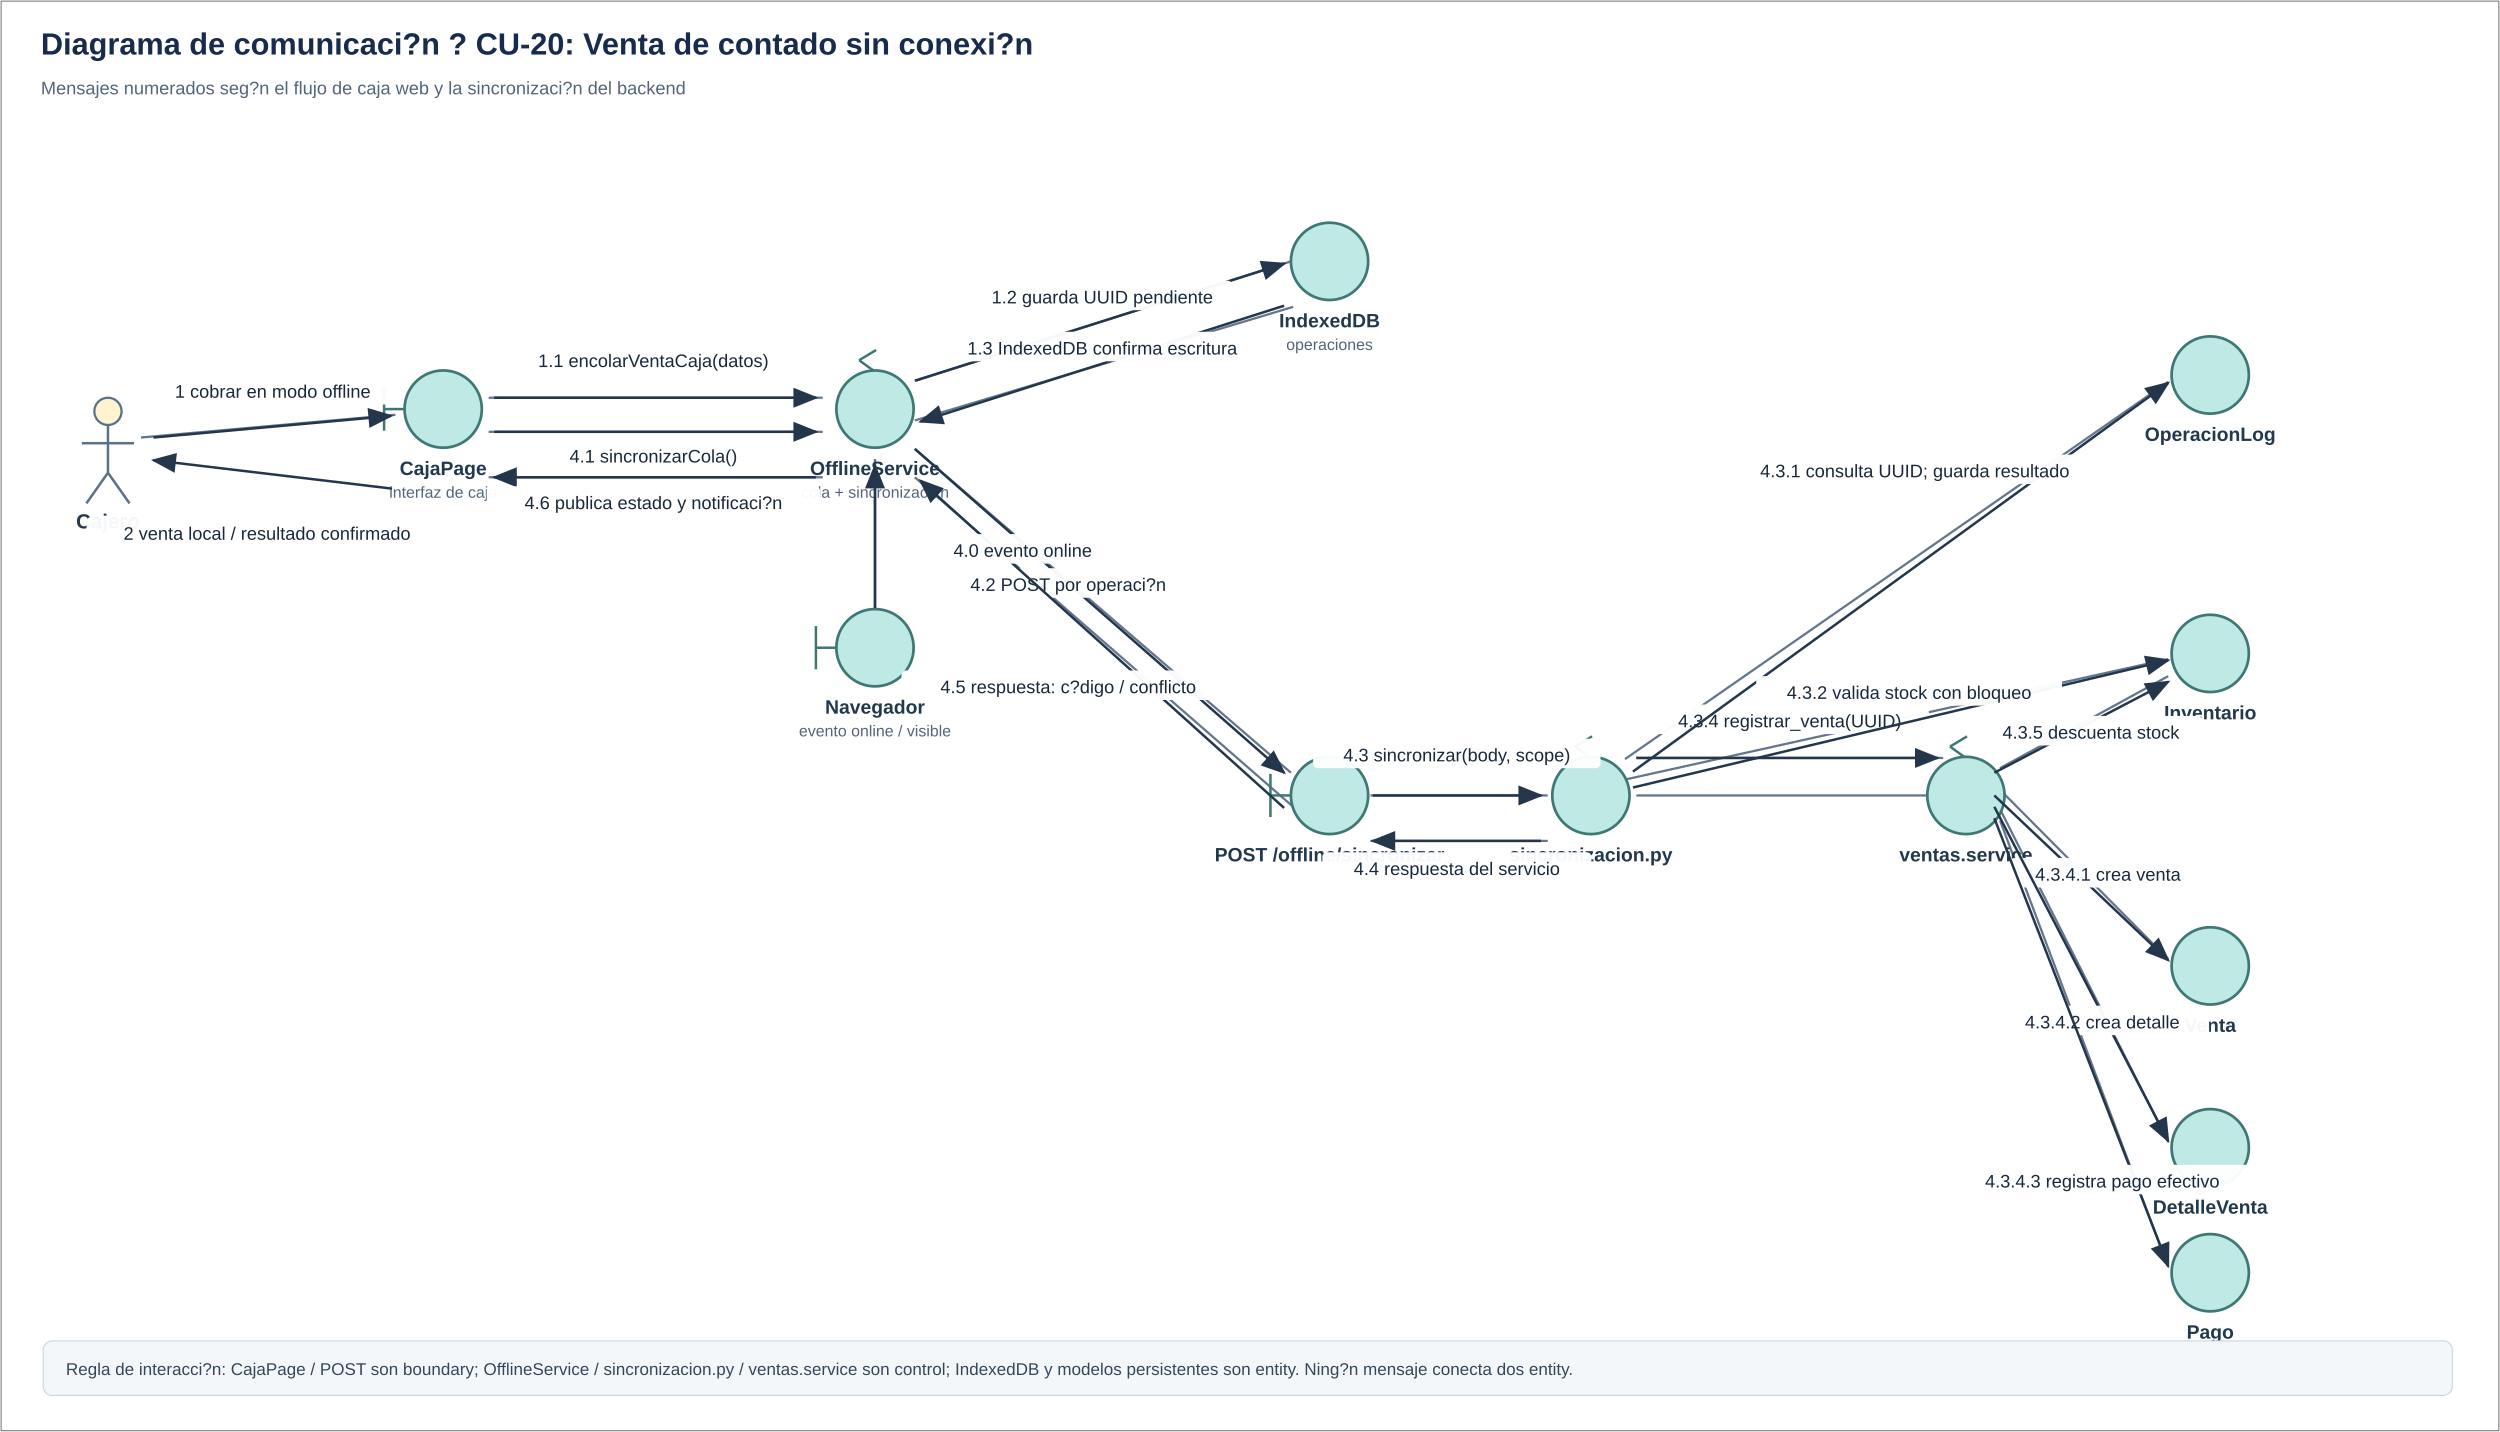
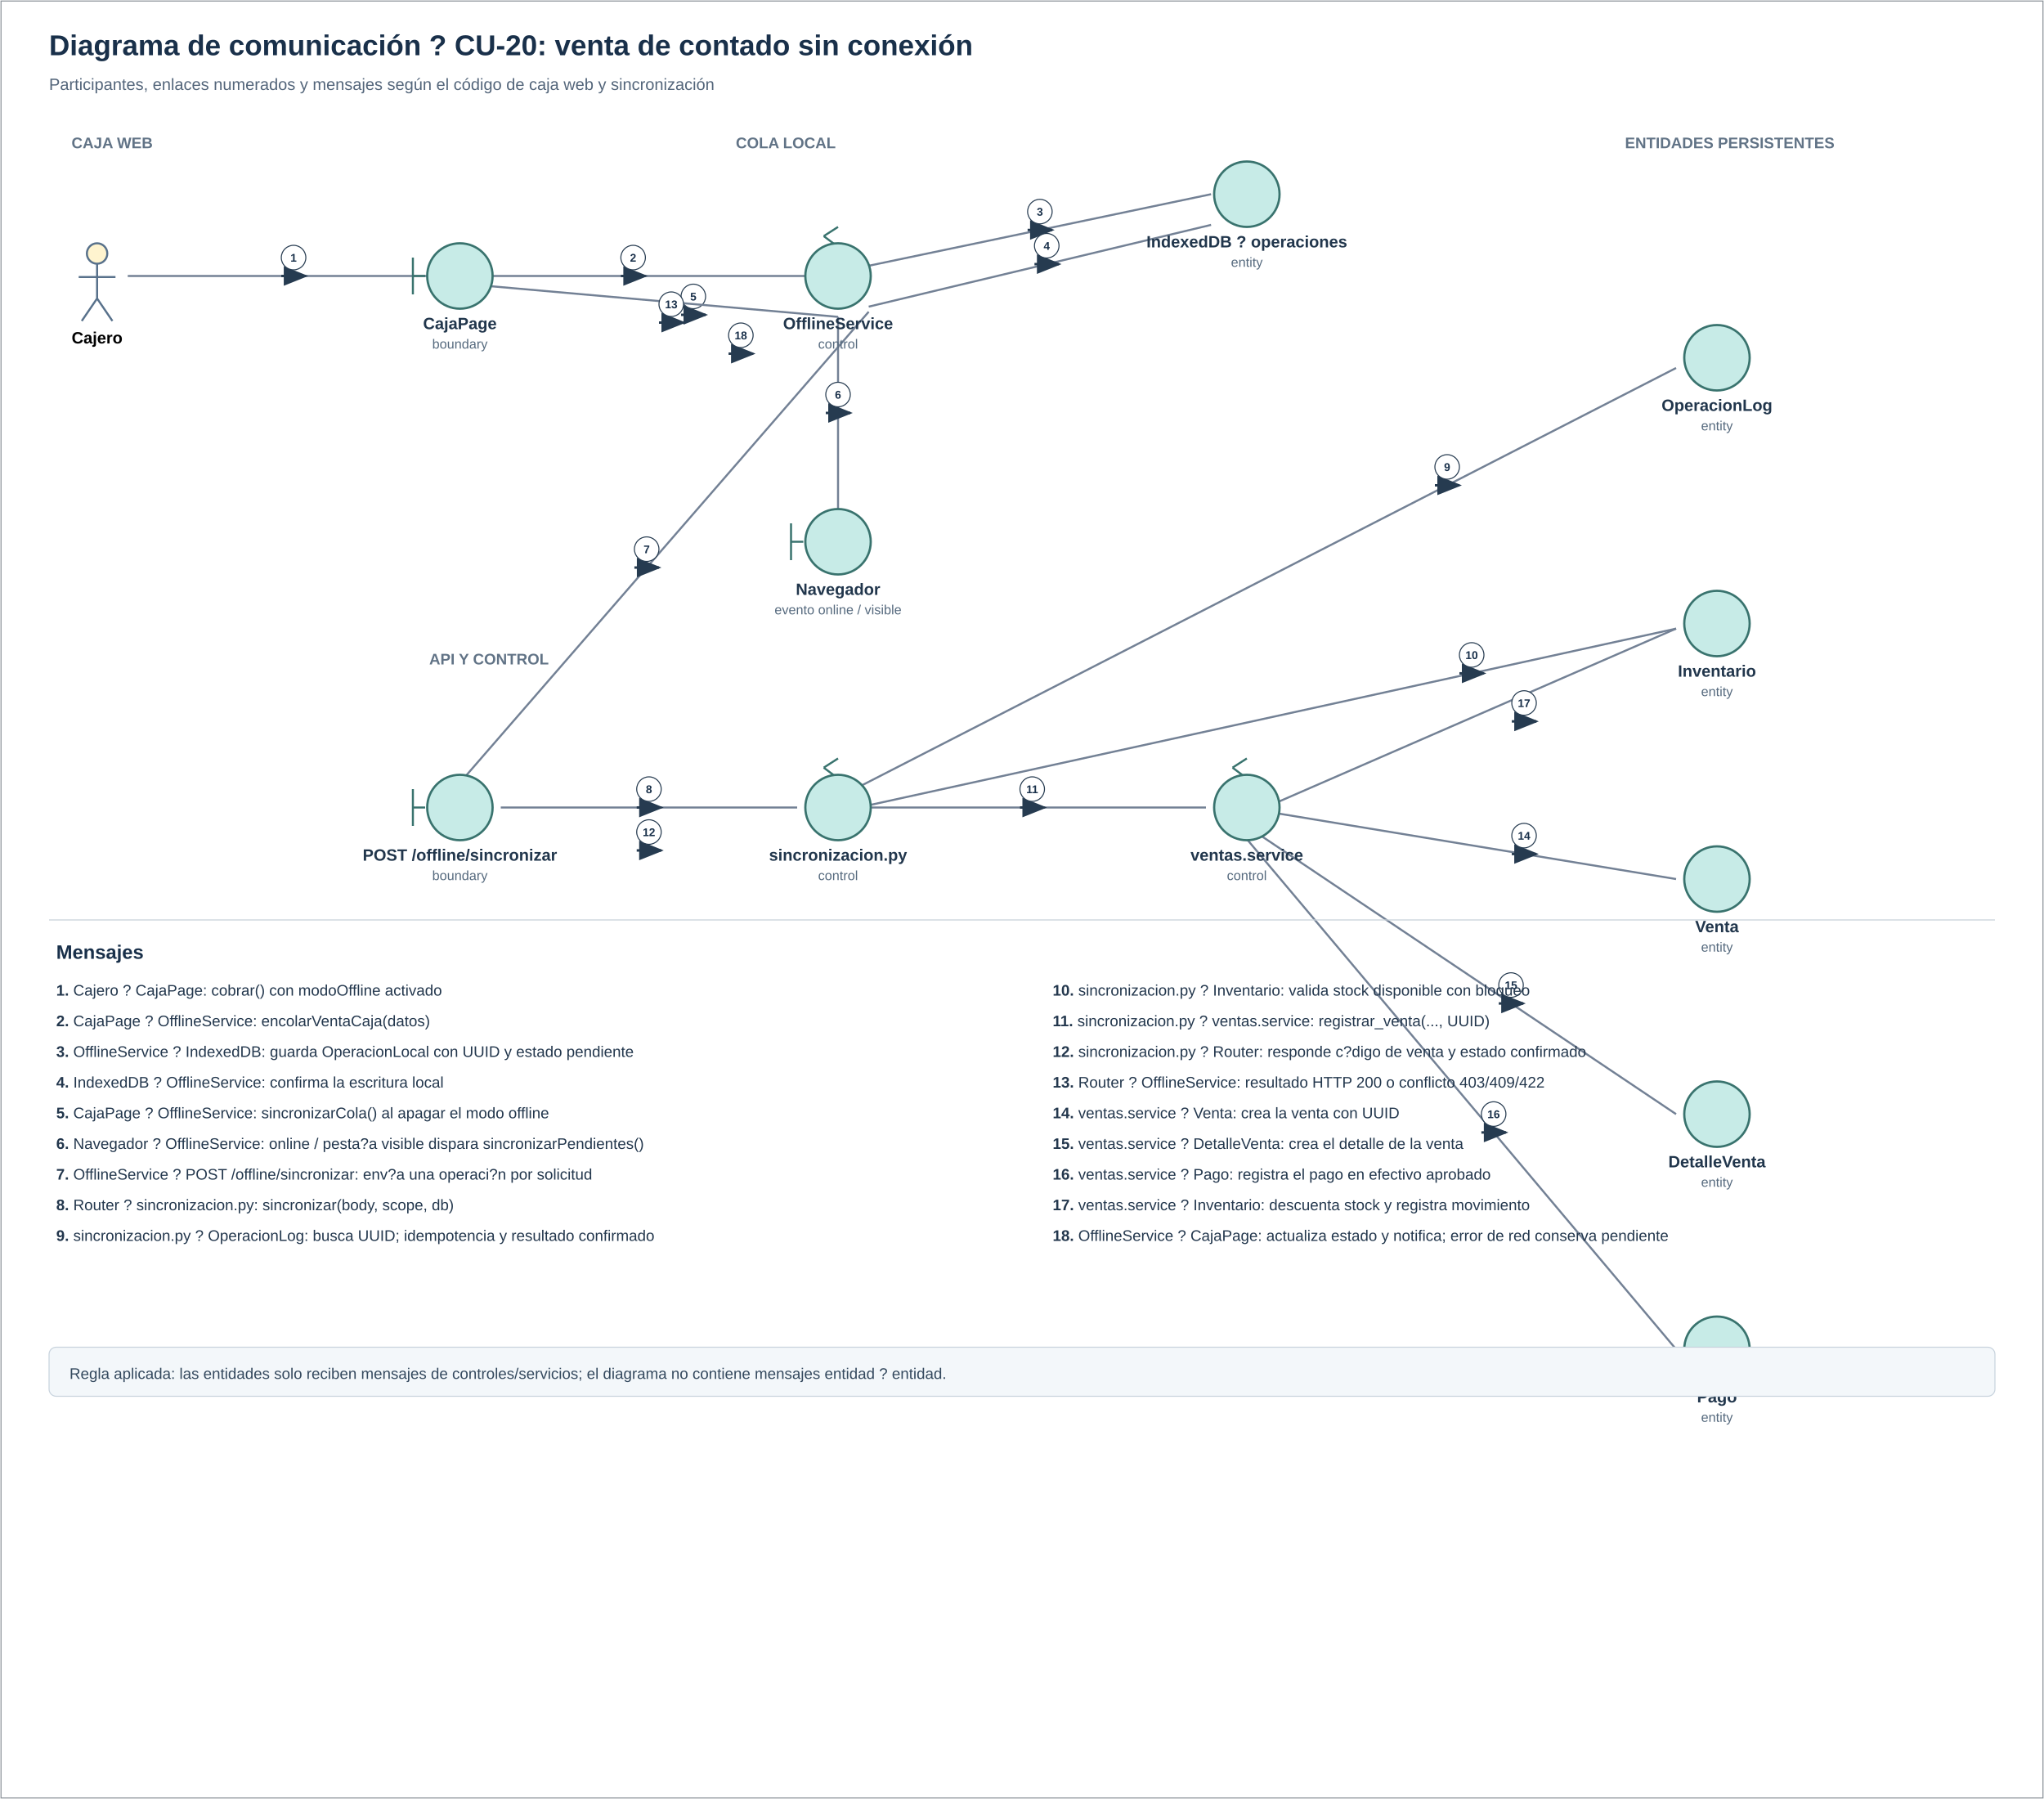
- <svg xmlns="http://www.w3.org/2000/svg" width="2200" height="1260" viewBox="0 0 2200 1260">
+ <svg xmlns="http://www.w3.org/2000/svg" width="2000" height="1760" viewBox="0 0 2000 1760">
  <defs>
    <marker id="arrow" markerWidth="10" markerHeight="8" refX="9" refY="4" orient="auto">
-       <path d="M0 0 L10 4 L0 8 Z" fill="#24364b" />
+       <path d="M0 0L10 4L0 8Z" fill="#263b50" />
    </marker>
  </defs>
-   <rect width="100%" height="100%" fill="#fff" />
-   <rect x="1" y="1" width="2198" height="1258" fill="none" stroke="#808080" />
-   <text x="36" y="48" font-family="Segoe UI,Arial" font-size="27" font-weight="700" fill="#172b4d">Diagrama de comunicaci?n ? CU-20: Venta de contado sin conexi?n</text>
-   <text x="36" y="83" font-family="Segoe UI,Arial" font-size="16" fill="#53657a">Mensajes numerados seg?n el flujo de caja web y la sincronizaci?n del backend</text>
-   <line x1="124" y1="385" x2="348" y2="365" stroke="#65758b" stroke-width="2" />
-   <line x1="430" y1="350" x2="724" y2="350" stroke="#65758b" stroke-width="2" />
-   <line x1="430" y1="380" x2="724" y2="380" stroke="#65758b" stroke-width="2" />
-   <line x1="430" y1="420" x2="724" y2="420" stroke="#65758b" stroke-width="2" />
-   <line x1="806" y1="335" x2="1136" y2="230" stroke="#65758b" stroke-width="2" />
-   <line x1="1138" y1="270" x2="805" y2="370" stroke="#65758b" stroke-width="2" />
-   <line x1="805" y1="395" x2="1136" y2="680" stroke="#65758b" stroke-width="2" />
-   <line x1="1138" y1="710" x2="805" y2="420" stroke="#65758b" stroke-width="2" />
-   <line x1="770" y1="404" x2="770" y2="536" stroke="#65758b" stroke-width="2" />
-   <line x1="770" y1="536" x2="770" y2="404" stroke="#65758b" stroke-width="2" />
-   <line x1="1206" y1="700" x2="1362" y2="700" stroke="#65758b" stroke-width="2" />
-   <line x1="1362" y1="740" x2="1206" y2="740" stroke="#65758b" stroke-width="2" />
-   <line x1="1440" y1="667" x2="1710" y2="667" stroke="#65758b" stroke-width="2" />
-   <line x1="1710" y1="700" x2="1440" y2="700" stroke="#65758b" stroke-width="2" />
-   <line x1="1430" y1="668" x2="1908" y2="336" stroke="#65758b" stroke-width="2" />
-   <line x1="1430" y1="686" x2="1908" y2="580" stroke="#65758b" stroke-width="2" />
-   <line x1="1760" y1="676" x2="1908" y2="595" stroke="#65758b" stroke-width="2" />
-   <line x1="1760" y1="695" x2="1908" y2="844" stroke="#65758b" stroke-width="2" />
-   <line x1="1760" y1="712" x2="1908" y2="1005" stroke="#65758b" stroke-width="2" />
-   <line x1="1760" y1="722" x2="1908" y2="1115" stroke="#65758b" stroke-width="2" />
-   <circle cx="95" cy="362" r="12" fill="#fff4cf" stroke="#59718a" stroke-width="2" />
-   <path d="M95 374v42m-23-26h46m-23 26-19 27m19-27 19 27" fill="none" stroke="#59718a" stroke-width="2.2" />
-   <text x="95" y="465" text-anchor="middle" font-family="Segoe UI,Arial" font-size="18" font-weight="700" fill="#26384c">Cajero</text>
-   <path d="M338 341v38m0-19h18" stroke="#3e7773" stroke-width="2.2" fill="none" />
-   <circle cx="390" cy="360" r="34" fill="#bfe9e5" stroke="#3e7773" stroke-width="2.4" />
-   <text x="390" y="418" text-anchor="middle" font-family="Segoe UI,Arial" font-size="17" font-weight="700" fill="#22384d">CajaPage</text>
-   <text x="390" y="438" text-anchor="middle" font-family="Segoe UI,Arial" font-size="14" fill="#53657a">interfaz de caja</text>
-   <path d="M756 317l18 13m-18-13 15-9" stroke="#3e7773" stroke-width="2.2" fill="none" />
-   <circle cx="770" cy="360" r="34" fill="#bfe9e5" stroke="#3e7773" stroke-width="2.4" />
-   <text x="770" y="418" text-anchor="middle" font-family="Segoe UI,Arial" font-size="17" font-weight="700" fill="#22384d">OfflineService</text>
-   <text x="770" y="438" text-anchor="middle" font-family="Segoe UI,Arial" font-size="14" fill="#53657a">cola + sincronizaci?n</text>
-   <circle cx="1170" cy="230" r="34" fill="#bfe9e5" stroke="#3e7773" stroke-width="2.4" />
-   <text x="1170" y="288" text-anchor="middle" font-family="Segoe UI,Arial" font-size="17" font-weight="700" fill="#22384d">IndexedDB</text>
-   <text x="1170" y="308" text-anchor="middle" font-family="Segoe UI,Arial" font-size="14" fill="#53657a">operaciones</text>
-   <path d="M718 551v38m0-19h18" stroke="#3e7773" stroke-width="2.2" fill="none" />
-   <circle cx="770" cy="570" r="34" fill="#bfe9e5" stroke="#3e7773" stroke-width="2.4" />
-   <text x="770" y="628" text-anchor="middle" font-family="Segoe UI,Arial" font-size="17" font-weight="700" fill="#22384d">Navegador</text>
-   <text x="770" y="648" text-anchor="middle" font-family="Segoe UI,Arial" font-size="14" fill="#53657a">evento online / visible</text>
-   <path d="M1118 681v38m0-19h18" stroke="#3e7773" stroke-width="2.2" fill="none" />
-   <circle cx="1170" cy="700" r="34" fill="#bfe9e5" stroke="#3e7773" stroke-width="2.4" />
-   <text x="1170" y="758" text-anchor="middle" font-family="Segoe UI,Arial" font-size="17" font-weight="700" fill="#22384d">POST /offline/sincronizar</text>
-   <path d="M1386 657l18 13m-18-13 15-9" stroke="#3e7773" stroke-width="2.2" fill="none" />
-   <circle cx="1400" cy="700" r="34" fill="#bfe9e5" stroke="#3e7773" stroke-width="2.4" />
-   <text x="1400" y="758" text-anchor="middle" font-family="Segoe UI,Arial" font-size="17" font-weight="700" fill="#22384d">sincronizacion.py</text>
-   <path d="M1716 657l18 13m-18-13 15-9" stroke="#3e7773" stroke-width="2.2" fill="none" />
-   <circle cx="1730" cy="700" r="34" fill="#bfe9e5" stroke="#3e7773" stroke-width="2.4" />
-   <text x="1730" y="758" text-anchor="middle" font-family="Segoe UI,Arial" font-size="17" font-weight="700" fill="#22384d">ventas.service</text>
-   <circle cx="1945" cy="330" r="34" fill="#bfe9e5" stroke="#3e7773" stroke-width="2.4" />
-   <text x="1945" y="388" text-anchor="middle" font-family="Segoe UI,Arial" font-size="17" font-weight="700" fill="#22384d">OperacionLog</text>
-   <circle cx="1945" cy="575" r="34" fill="#bfe9e5" stroke="#3e7773" stroke-width="2.4" />
-   <text x="1945" y="633" text-anchor="middle" font-family="Segoe UI,Arial" font-size="17" font-weight="700" fill="#22384d">Inventario</text>
-   <circle cx="1945" cy="850" r="34" fill="#bfe9e5" stroke="#3e7773" stroke-width="2.4" />
-   <text x="1945" y="908" text-anchor="middle" font-family="Segoe UI,Arial" font-size="17" font-weight="700" fill="#22384d">Venta</text>
-   <circle cx="1945" cy="1010" r="34" fill="#bfe9e5" stroke="#3e7773" stroke-width="2.4" />
-   <text x="1945" y="1068" text-anchor="middle" font-family="Segoe UI,Arial" font-size="17" font-weight="700" fill="#22384d">DetalleVenta</text>
-   <circle cx="1945" cy="1120" r="34" fill="#bfe9e5" stroke="#3e7773" stroke-width="2.4" />
-   <text x="1945" y="1178" text-anchor="middle" font-family="Segoe UI,Arial" font-size="17" font-weight="700" fill="#22384d">Pago</text>
-   <line x1="135" y1="385" x2="344" y2="366" stroke="#24364b" stroke-width="2.2" marker-end="url(#arrow)" />
-   <rect x="129.75" y="330" width="220.5" height="26" rx="4" fill="white" opacity=".96" />
-   <text x="240" y="350" text-anchor="middle" font-family="Segoe UI,Arial" font-size="16" fill="#18283b">1  cobrar en modo offline</text>
-   <line x1="435" y1="350" x2="718" y2="350" stroke="#24364b" stroke-width="2.2" marker-end="url(#arrow)" />
-   <rect x="452.6" y="303" width="244.8" height="26" rx="4" fill="white" opacity=".96" />
-   <text x="575" y="323" text-anchor="middle" font-family="Segoe UI,Arial" font-size="16" fill="#18283b">1.1  encolarVentaCaja(datos)</text>
-   <line x1="435" y1="380" x2="718" y2="380" stroke="#24364b" stroke-width="2.2" marker-end="url(#arrow)" />
-   <rect x="476.9" y="387" width="196.2" height="26" rx="4" fill="white" opacity=".96" />
-   <text x="575" y="407" text-anchor="middle" font-family="Segoe UI,Arial" font-size="16" fill="#18283b">4.1  sincronizarCola()</text>
-   <line x1="805" y1="335" x2="1130" y2="232" stroke="#24364b" stroke-width="2.2" marker-end="url(#arrow)" />
-   <rect x="855.7" y="247" width="228.6" height="26" rx="4" fill="white" opacity=".96" />
-   <text x="970" y="267" text-anchor="middle" font-family="Segoe UI,Arial" font-size="16" fill="#18283b">1.2  guarda UUID pendiente</text>
-   <line x1="1130" y1="269" x2="810" y2="371" stroke="#24364b" stroke-width="2.2" marker-end="url(#arrow)" />
-   <rect x="827.35" y="292" width="285.3" height="26" rx="4" fill="white" opacity=".96" />
-   <text x="970" y="312" text-anchor="middle" font-family="Segoe UI,Arial" font-size="16" fill="#18283b">1.3  IndexedDB confirma escritura</text>
-   <line x1="805" y1="395" x2="1130" y2="680" stroke="#24364b" stroke-width="2.2" marker-end="url(#arrow)" />
-   <rect x="837.85" y="500" width="204.3" height="26" rx="4" fill="white" opacity=".96" />
-   <text x="940" y="520" text-anchor="middle" font-family="Segoe UI,Arial" font-size="16" fill="#18283b">4.2  POST por operaci?n</text>
-   <line x1="1130" y1="711" x2="810" y2="423" stroke="#24364b" stroke-width="2.2" marker-end="url(#arrow)" />
-   <rect x="793.3" y="590" width="293.4" height="26" rx="4" fill="white" opacity=".96" />
-   <text x="940" y="610" text-anchor="middle" font-family="Segoe UI,Arial" font-size="16" fill="#18283b">4.5  respuesta: c?digo / conflicto</text>
-   <line x1="770" y1="535" x2="770" y2="410" stroke="#24364b" stroke-width="2.2" marker-end="url(#arrow)" />
-   <rect x="818.1" y="470" width="163.8" height="26" rx="4" fill="white" opacity=".96" />
-   <text x="900" y="490" text-anchor="middle" font-family="Segoe UI,Arial" font-size="16" fill="#18283b">4.0  evento online</text>
-   <line x1="1208" y1="700" x2="1356" y2="700" stroke="#24364b" stroke-width="2.2" marker-end="url(#arrow)" />
-   <rect x="1155.55" y="650" width="252.9" height="26" rx="4" fill="white" opacity=".96" />
-   <text x="1282" y="670" text-anchor="middle" font-family="Segoe UI,Arial" font-size="16" fill="#18283b">4.3  sincronizar(body, scope)</text>
-   <line x1="1356" y1="740" x2="1208" y2="740" stroke="#24364b" stroke-width="2.2" marker-end="url(#arrow)" />
-   <rect x="1163.65" y="750" width="236.7" height="26" rx="4" fill="white" opacity=".96" />
-   <text x="1282" y="770" text-anchor="middle" font-family="Segoe UI,Arial" font-size="16" fill="#18283b">4.4  respuesta del servicio</text>
-   <line x1="1440" y1="667" x2="1705" y2="667" stroke="#24364b" stroke-width="2.2" marker-end="url(#arrow)" />
-   <rect x="1452.6" y="620" width="244.8" height="26" rx="4" fill="white" opacity=".96" />
-   <text x="1575" y="640" text-anchor="middle" font-family="Segoe UI,Arial" font-size="16" fill="#18283b">4.3.4  registrar_venta(UUID)</text>
-   <line x1="1437" y1="679" x2="1908" y2="337" stroke="#24364b" stroke-width="2.2" marker-end="url(#arrow)" />
-   <rect x="1522.1" y="400" width="325.8" height="26" rx="4" fill="white" opacity=".96" />
-   <text x="1685" y="420" text-anchor="middle" font-family="Segoe UI,Arial" font-size="16" fill="#18283b">4.3.1  consulta UUID; guarda resultado</text>
-   <line x1="1437" y1="693" x2="1908" y2="581" stroke="#24364b" stroke-width="2.2" marker-end="url(#arrow)" />
-   <rect x="1545.45" y="595" width="269.1" height="26" rx="4" fill="white" opacity=".96" />
-   <text x="1680" y="615" text-anchor="middle" font-family="Segoe UI,Arial" font-size="16" fill="#18283b">4.3.2  valida stock con bloqueo</text>
-   <line x1="1755" y1="680" x2="1908" y2="600" stroke="#24364b" stroke-width="2.2" marker-end="url(#arrow)" />
-   <rect x="1741.9" y="630" width="196.2" height="26" rx="4" fill="white" opacity=".96" />
-   <text x="1840" y="650" text-anchor="middle" font-family="Segoe UI,Arial" font-size="16" fill="#18283b">4.3.5  descuenta stock</text>
-   <line x1="1755" y1="700" x2="1908" y2="845" stroke="#24364b" stroke-width="2.2" marker-end="url(#arrow)" />
-   <rect x="1769.05" y="755" width="171.9" height="26" rx="4" fill="white" opacity=".96" />
-   <text x="1855" y="775" text-anchor="middle" font-family="Segoe UI,Arial" font-size="16" fill="#18283b">4.3.4.1  crea venta</text>
-   <line x1="1755" y1="710" x2="1908" y2="1004" stroke="#24364b" stroke-width="2.2" marker-end="url(#arrow)" />
-   <rect x="1755.95" y="885" width="188.1" height="26" rx="4" fill="white" opacity=".96" />
-   <text x="1850" y="905" text-anchor="middle" font-family="Segoe UI,Arial" font-size="16" fill="#18283b">4.3.4.2  crea detalle</text>
-   <line x1="1755" y1="720" x2="1908" y2="1114" stroke="#24364b" stroke-width="2.2" marker-end="url(#arrow)" />
-   <rect x="1715.45" y="1025" width="269.1" height="26" rx="4" fill="white" opacity=".96" />
-   <text x="1850" y="1045" text-anchor="middle" font-family="Segoe UI,Arial" font-size="16" fill="#18283b">4.3.4.3  registra pago efectivo</text>
-   <line x1="718" y1="420" x2="435" y2="420" stroke="#24364b" stroke-width="2.2" marker-end="url(#arrow)" />
-   <rect x="428.3" y="428" width="293.4" height="26" rx="4" fill="white" opacity=".96" />
-   <text x="575" y="448" text-anchor="middle" font-family="Segoe UI,Arial" font-size="16" fill="#18283b">4.6  publica estado y notificaci?n</text>
-   <line x1="345" y1="430" x2="135" y2="405" stroke="#24364b" stroke-width="2.2" marker-end="url(#arrow)" />
-   <rect x="76.15" y="455" width="317.7" height="26" rx="4" fill="white" opacity=".96" />
-   <text x="235" y="475" text-anchor="middle" font-family="Segoe UI,Arial" font-size="16" fill="#18283b">2  venta local / resultado confirmado</text>
-   <rect x="38" y="1180" width="2120" height="48" rx="8" fill="#f4f7fa" stroke="#ccd5df" />
-   <text x="58" y="1210" font-family="Segoe UI,Arial" font-size="15" fill="#34465b">Regla de interacci?n: CajaPage / POST son boundary; OfflineService / sincronizacion.py / ventas.service son control; IndexedDB y modelos persistentes son entity. Ning?n mensaje conecta dos entity.</text>
+   <rect width="100%" height="100%" fill="white" />
+   <rect x="1" y="1" width="1998" height="1758" fill="none" stroke="#8b9299" />
+   <text x="48" y="54" font-family="Segoe UI,Arial" font-size="28" font-weight="700" fill="#19304a">Diagrama de comunicación ? CU-20: venta de contado sin conexión</text>
+   <text x="48" y="88" font-family="Segoe UI,Arial" font-size="16" fill="#53657a">Participantes, enlaces numerados y mensajes según el código de caja web y sincronización</text>
+   <line x1="125" y1="270" x2="420" y2="270" stroke="#738195" stroke-width="2" />
+   <line x1="275.25" y1="270" x2="299.25" y2="270" stroke="#263b50" stroke-width="2.4" marker-end="url(#arrow)" />
+   <circle cx="287.25" cy="252" r="12" fill="white" stroke="#263b50" />
+   <text x="287.25" y="256" text-anchor="middle" font-family="Segoe UI,Arial" font-size="11" font-weight="700" fill="#19304a">1</text>
+   <line x1="480" y1="270" x2="790" y2="270" stroke="#738195" stroke-width="2" />
+   <line x1="607.5" y1="270" x2="631.5" y2="270" stroke="#263b50" stroke-width="2.4" marker-end="url(#arrow)" />
+   <circle cx="619.5" cy="252" r="12" fill="white" stroke="#263b50" />
+   <text x="619.5" y="256" text-anchor="middle" font-family="Segoe UI,Arial" font-size="11" font-weight="700" fill="#19304a">2</text>
+   <line x1="666.4" y1="308" x2="690.4" y2="308" stroke="#263b50" stroke-width="2.4" marker-end="url(#arrow)" />
+   <circle cx="678.4" cy="290" r="12" fill="white" stroke="#263b50" />
+   <text x="678.4" y="294" text-anchor="middle" font-family="Segoe UI,Arial" font-size="11" font-weight="700" fill="#19304a">5</text>
+   <line x1="712.9" y1="346" x2="736.9" y2="346" stroke="#263b50" stroke-width="2.4" marker-end="url(#arrow)" />
+   <circle cx="724.9" cy="328" r="12" fill="white" stroke="#263b50" />
+   <text x="724.9" y="332" text-anchor="middle" font-family="Segoe UI,Arial" font-size="11" font-weight="700" fill="#19304a">18</text>
+   <line x1="850" y1="260" x2="1185" y2="190" stroke="#738195" stroke-width="2" />
+   <line x1="1005.5" y1="225" x2="1029.5" y2="225" stroke="#263b50" stroke-width="2.4" marker-end="url(#arrow)" />
+   <circle cx="1017.5" cy="207" r="12" fill="white" stroke="#263b50" />
+   <text x="1017.5" y="211" text-anchor="middle" font-family="Segoe UI,Arial" font-size="11" font-weight="700" fill="#19304a">3</text>
+   <line x1="1185" y1="220" x2="850" y2="300" stroke="#738195" stroke-width="2" />
+   <line x1="1012.2" y1="258.4" x2="1036.2" y2="258.4" stroke="#263b50" stroke-width="2.4" marker-end="url(#arrow)" />
+   <circle cx="1024.2" cy="240.4" r="12" fill="white" stroke="#263b50" />
+   <text x="1024.2" y="244.4" text-anchor="middle" font-family="Segoe UI,Arial" font-size="11" font-weight="700" fill="#19304a">4</text>
+   <line x1="820" y1="310" x2="820" y2="498" stroke="#738195" stroke-width="2" />
+   <line x1="808" y1="404" x2="832" y2="404" stroke="#263b50" stroke-width="2.4" marker-end="url(#arrow)" />
+   <circle cx="820" cy="386" r="12" fill="white" stroke="#263b50" />
+   <text x="820" y="390" text-anchor="middle" font-family="Segoe UI,Arial" font-size="11" font-weight="700" fill="#19304a">6</text>
+   <line x1="850" y1="305" x2="455" y2="760" stroke="#738195" stroke-width="2" />
+   <line x1="620.75" y1="555.25" x2="644.75" y2="555.25" stroke="#263b50" stroke-width="2.4" marker-end="url(#arrow)" />
+   <circle cx="632.75" cy="537.25" r="12" fill="white" stroke="#263b50" />
+   <text x="632.75" y="541.25" text-anchor="middle" font-family="Segoe UI,Arial" font-size="11" font-weight="700" fill="#19304a">7</text>
+   <line x1="490" y1="790" x2="780" y2="790" stroke="#738195" stroke-width="2" />
+   <line x1="623" y1="790" x2="647" y2="790" stroke="#263b50" stroke-width="2.4" marker-end="url(#arrow)" />
+   <circle cx="635" cy="772" r="12" fill="white" stroke="#263b50" />
+   <text x="635" y="776" text-anchor="middle" font-family="Segoe UI,Arial" font-size="11" font-weight="700" fill="#19304a">8</text>
+   <line x1="623" y1="832" x2="647" y2="832" stroke="#263b50" stroke-width="2.4" marker-end="url(#arrow)" />
+   <circle cx="635" cy="814" r="12" fill="white" stroke="#263b50" />
+   <text x="635" y="818" text-anchor="middle" font-family="Segoe UI,Arial" font-size="11" font-weight="700" fill="#19304a">12</text>
+   <line x1="840" y1="790" x2="1180" y2="790" stroke="#738195" stroke-width="2" />
+   <line x1="998" y1="790" x2="1022" y2="790" stroke="#263b50" stroke-width="2.4" marker-end="url(#arrow)" />
+   <circle cx="1010" cy="772" r="12" fill="white" stroke="#263b50" />
+   <text x="1010" y="776" text-anchor="middle" font-family="Segoe UI,Arial" font-size="11" font-weight="700" fill="#19304a">11</text>
+   <line x1="840" y1="770" x2="1640" y2="360" stroke="#738195" stroke-width="2" />
+   <line x1="1404" y1="474.8" x2="1428" y2="474.8" stroke="#263b50" stroke-width="2.4" marker-end="url(#arrow)" />
+   <circle cx="1416" cy="456.8" r="12" fill="white" stroke="#263b50" />
+   <text x="1416" y="460.8" text-anchor="middle" font-family="Segoe UI,Arial" font-size="11" font-weight="700" fill="#19304a">9</text>
+   <line x1="840" y1="790" x2="1640" y2="615" stroke="#738195" stroke-width="2" />
+   <line x1="1428" y1="658.75" x2="1452" y2="658.75" stroke="#263b50" stroke-width="2.4" marker-end="url(#arrow)" />
+   <circle cx="1440" cy="640.75" r="12" fill="white" stroke="#263b50" />
+   <text x="1440" y="644.75" text-anchor="middle" font-family="Segoe UI,Arial" font-size="11" font-weight="700" fill="#19304a">10</text>
+   <line x1="1215" y1="800" x2="1640" y2="615" stroke="#738195" stroke-width="2" />
+   <line x1="1479.25" y1="705.75" x2="1503.25" y2="705.75" stroke="#263b50" stroke-width="2.4" marker-end="url(#arrow)" />
+   <circle cx="1491.25" cy="687.75" r="12" fill="white" stroke="#263b50" />
+   <text x="1491.25" y="691.75" text-anchor="middle" font-family="Segoe UI,Arial" font-size="11" font-weight="700" fill="#19304a">17</text>
+   <line x1="1215" y1="790" x2="1640" y2="860" stroke="#738195" stroke-width="2" />
+   <line x1="1479.25" y1="835.5" x2="1503.25" y2="835.5" stroke="#263b50" stroke-width="2.4" marker-end="url(#arrow)" />
+   <circle cx="1491.25" cy="817.5" r="12" fill="white" stroke="#263b50" />
+   <text x="1491.25" y="821.5" text-anchor="middle" font-family="Segoe UI,Arial" font-size="11" font-weight="700" fill="#19304a">14</text>
+   <line x1="1215" y1="805" x2="1640" y2="1090" stroke="#738195" stroke-width="2" />
+   <line x1="1466.5" y1="981.7" x2="1490.5" y2="981.7" stroke="#263b50" stroke-width="2.4" marker-end="url(#arrow)" />
+   <circle cx="1478.5" cy="963.7" r="12" fill="white" stroke="#263b50" />
+   <text x="1478.5" y="967.7" text-anchor="middle" font-family="Segoe UI,Arial" font-size="11" font-weight="700" fill="#19304a">15</text>
+   <line x1="1215" y1="815" x2="1640" y2="1320" stroke="#738195" stroke-width="2" />
+   <line x1="1449.5" y1="1107.9" x2="1473.5" y2="1107.9" stroke="#263b50" stroke-width="2.4" marker-end="url(#arrow)" />
+   <circle cx="1461.5" cy="1089.9" r="12" fill="white" stroke="#263b50" />
+   <text x="1461.5" y="1093.9" text-anchor="middle" font-family="Segoe UI,Arial" font-size="11" font-weight="700" fill="#19304a">16</text>
+   <line x1="820" y1="310" x2="480" y2="280" stroke="#738195" stroke-width="2" />
+   <line x1="644.8" y1="315.6" x2="668.8" y2="315.6" stroke="#263b50" stroke-width="2.4" marker-end="url(#arrow)" />
+   <circle cx="656.8" cy="297.6" r="12" fill="white" stroke="#263b50" />
+   <text x="656.8" y="301.6" text-anchor="middle" font-family="Segoe UI,Arial" font-size="11" font-weight="700" fill="#19304a">13</text>
+   <text x="70" y="145" font-family="Segoe UI,Arial" font-size="15" font-weight="700" fill="#617386">CAJA WEB</text>
+   <text x="720" y="145" font-family="Segoe UI,Arial" font-size="15" font-weight="700" fill="#617386">COLA LOCAL</text>
+   <text x="420" y="650" font-family="Segoe UI,Arial" font-size="15" font-weight="700" fill="#617386">API Y CONTROL</text>
+   <text x="1590" y="145" font-family="Segoe UI,Arial" font-size="15" font-weight="700" fill="#617386">ENTIDADES PERSISTENTES</text>
+   <circle cx="95" cy="248" r="10" fill="#fff4cf" stroke="#58718b" stroke-width="2" />
+   <path d="M95 258v34m-18-21h36m-18 21-15 22m15-22 15 22" fill="none" stroke="#58718b" stroke-width="2" />
+   <text x="95" y="336" text-anchor="middle" font-family="Segoe UI,Arial" font-size="16" font-weight="700">Cajero</text>
+   <path d="M404 252v36m0-18h12" fill="none" stroke="#39736e" stroke-width="2" />
+   <circle cx="450" cy="270" r="32" fill="#c7ebe7" stroke="#39736e" stroke-width="2.2" />
+   <text x="450" y="322" text-anchor="middle" font-family="Segoe UI,Arial" font-size="16" font-weight="700" fill="#21364c">CajaPage</text>
+   <text x="450" y="341" text-anchor="middle" font-family="Segoe UI,Arial" font-size="13" fill="#566a7e">boundary</text>
+   <path d="M806 231l16 12m-16-12 14-9" fill="none" stroke="#39736e" stroke-width="2" />
+   <circle cx="820" cy="270" r="32" fill="#c7ebe7" stroke="#39736e" stroke-width="2.2" />
+   <text x="820" y="322" text-anchor="middle" font-family="Segoe UI,Arial" font-size="16" font-weight="700" fill="#21364c">OfflineService</text>
+   <text x="820" y="341" text-anchor="middle" font-family="Segoe UI,Arial" font-size="13" fill="#566a7e">control</text>
+   <circle cx="1220" cy="190" r="32" fill="#c7ebe7" stroke="#39736e" stroke-width="2.2" />
+   <text x="1220" y="242" text-anchor="middle" font-family="Segoe UI,Arial" font-size="16" font-weight="700" fill="#21364c">IndexedDB ? operaciones</text>
+   <text x="1220" y="261" text-anchor="middle" font-family="Segoe UI,Arial" font-size="13" fill="#566a7e">entity</text>
+   <path d="M774 512v36m0-18h12" fill="none" stroke="#39736e" stroke-width="2" />
+   <circle cx="820" cy="530" r="32" fill="#c7ebe7" stroke="#39736e" stroke-width="2.2" />
+   <text x="820" y="582" text-anchor="middle" font-family="Segoe UI,Arial" font-size="16" font-weight="700" fill="#21364c">Navegador</text>
+   <text x="820" y="601" text-anchor="middle" font-family="Segoe UI,Arial" font-size="13" fill="#566a7e">evento online / visible</text>
+   <path d="M404 772v36m0-18h12" fill="none" stroke="#39736e" stroke-width="2" />
+   <circle cx="450" cy="790" r="32" fill="#c7ebe7" stroke="#39736e" stroke-width="2.2" />
+   <text x="450" y="842" text-anchor="middle" font-family="Segoe UI,Arial" font-size="16" font-weight="700" fill="#21364c">POST /offline/sincronizar</text>
+   <text x="450" y="861" text-anchor="middle" font-family="Segoe UI,Arial" font-size="13" fill="#566a7e">boundary</text>
+   <path d="M806 751l16 12m-16-12 14-9" fill="none" stroke="#39736e" stroke-width="2" />
+   <circle cx="820" cy="790" r="32" fill="#c7ebe7" stroke="#39736e" stroke-width="2.2" />
+   <text x="820" y="842" text-anchor="middle" font-family="Segoe UI,Arial" font-size="16" font-weight="700" fill="#21364c">sincronizacion.py</text>
+   <text x="820" y="861" text-anchor="middle" font-family="Segoe UI,Arial" font-size="13" fill="#566a7e">control</text>
+   <path d="M1206 751l16 12m-16-12 14-9" fill="none" stroke="#39736e" stroke-width="2" />
+   <circle cx="1220" cy="790" r="32" fill="#c7ebe7" stroke="#39736e" stroke-width="2.2" />
+   <text x="1220" y="842" text-anchor="middle" font-family="Segoe UI,Arial" font-size="16" font-weight="700" fill="#21364c">ventas.service</text>
+   <text x="1220" y="861" text-anchor="middle" font-family="Segoe UI,Arial" font-size="13" fill="#566a7e">control</text>
+   <circle cx="1680" cy="350" r="32" fill="#c7ebe7" stroke="#39736e" stroke-width="2.2" />
+   <text x="1680" y="402" text-anchor="middle" font-family="Segoe UI,Arial" font-size="16" font-weight="700" fill="#21364c">OperacionLog</text>
+   <text x="1680" y="421" text-anchor="middle" font-family="Segoe UI,Arial" font-size="13" fill="#566a7e">entity</text>
+   <circle cx="1680" cy="610" r="32" fill="#c7ebe7" stroke="#39736e" stroke-width="2.2" />
+   <text x="1680" y="662" text-anchor="middle" font-family="Segoe UI,Arial" font-size="16" font-weight="700" fill="#21364c">Inventario</text>
+   <text x="1680" y="681" text-anchor="middle" font-family="Segoe UI,Arial" font-size="13" fill="#566a7e">entity</text>
+   <circle cx="1680" cy="860" r="32" fill="#c7ebe7" stroke="#39736e" stroke-width="2.2" />
+   <text x="1680" y="912" text-anchor="middle" font-family="Segoe UI,Arial" font-size="16" font-weight="700" fill="#21364c">Venta</text>
+   <text x="1680" y="931" text-anchor="middle" font-family="Segoe UI,Arial" font-size="13" fill="#566a7e">entity</text>
+   <circle cx="1680" cy="1090" r="32" fill="#c7ebe7" stroke="#39736e" stroke-width="2.2" />
+   <text x="1680" y="1142" text-anchor="middle" font-family="Segoe UI,Arial" font-size="16" font-weight="700" fill="#21364c">DetalleVenta</text>
+   <text x="1680" y="1161" text-anchor="middle" font-family="Segoe UI,Arial" font-size="13" fill="#566a7e">entity</text>
+   <circle cx="1680" cy="1320" r="32" fill="#c7ebe7" stroke="#39736e" stroke-width="2.2" />
+   <text x="1680" y="1372" text-anchor="middle" font-family="Segoe UI,Arial" font-size="16" font-weight="700" fill="#21364c">Pago</text>
+   <text x="1680" y="1391" text-anchor="middle" font-family="Segoe UI,Arial" font-size="13" fill="#566a7e">entity</text>
+   <line x1="48" y1="900" x2="1952" y2="900" stroke="#c7d0d9" />
+   <text x="55" y="938" font-family="Segoe UI,Arial" font-size="19" font-weight="700" fill="#19304a">Mensajes</text>
+   <text x="55" y="974" font-family="Segoe UI,Arial" font-size="15" fill="#23374d">
+     <tspan font-weight="700">1.</tspan> Cajero ? CajaPage: cobrar() con modoOffline activado</text>
+   <text x="55" y="1004" font-family="Segoe UI,Arial" font-size="15" fill="#23374d">
+     <tspan font-weight="700">2.</tspan> CajaPage ? OfflineService: encolarVentaCaja(datos)</text>
+   <text x="55" y="1034" font-family="Segoe UI,Arial" font-size="15" fill="#23374d">
+     <tspan font-weight="700">3.</tspan> OfflineService ? IndexedDB: guarda OperacionLocal con UUID y estado pendiente</text>
+   <text x="55" y="1064" font-family="Segoe UI,Arial" font-size="15" fill="#23374d">
+     <tspan font-weight="700">4.</tspan> IndexedDB ? OfflineService: confirma la escritura local</text>
+   <text x="55" y="1094" font-family="Segoe UI,Arial" font-size="15" fill="#23374d">
+     <tspan font-weight="700">5.</tspan> CajaPage ? OfflineService: sincronizarCola() al apagar el modo offline</text>
+   <text x="55" y="1124" font-family="Segoe UI,Arial" font-size="15" fill="#23374d">
+     <tspan font-weight="700">6.</tspan> Navegador ? OfflineService: online / pesta?a visible dispara sincronizarPendientes()</text>
+   <text x="55" y="1154" font-family="Segoe UI,Arial" font-size="15" fill="#23374d">
+     <tspan font-weight="700">7.</tspan> OfflineService ? POST /offline/sincronizar: env?a una operaci?n por solicitud</text>
+   <text x="55" y="1184" font-family="Segoe UI,Arial" font-size="15" fill="#23374d">
+     <tspan font-weight="700">8.</tspan> Router ? sincronizacion.py: sincronizar(body, scope, db)</text>
+   <text x="55" y="1214" font-family="Segoe UI,Arial" font-size="15" fill="#23374d">
+     <tspan font-weight="700">9.</tspan> sincronizacion.py ? OperacionLog: busca UUID; idempotencia y resultado confirmado</text>
+   <text x="1030" y="974" font-family="Segoe UI,Arial" font-size="15" fill="#23374d">
+     <tspan font-weight="700">10.</tspan> sincronizacion.py ? Inventario: valida stock disponible con bloqueo</text>
+   <text x="1030" y="1004" font-family="Segoe UI,Arial" font-size="15" fill="#23374d">
+     <tspan font-weight="700">11.</tspan> sincronizacion.py ? ventas.service: registrar_venta(..., UUID)</text>
+   <text x="1030" y="1034" font-family="Segoe UI,Arial" font-size="15" fill="#23374d">
+     <tspan font-weight="700">12.</tspan> sincronizacion.py ? Router: responde c?digo de venta y estado confirmado</text>
+   <text x="1030" y="1064" font-family="Segoe UI,Arial" font-size="15" fill="#23374d">
+     <tspan font-weight="700">13.</tspan> Router ? OfflineService: resultado HTTP 200 o conflicto 403/409/422</text>
+   <text x="1030" y="1094" font-family="Segoe UI,Arial" font-size="15" fill="#23374d">
+     <tspan font-weight="700">14.</tspan> ventas.service ? Venta: crea la venta con UUID</text>
+   <text x="1030" y="1124" font-family="Segoe UI,Arial" font-size="15" fill="#23374d">
+     <tspan font-weight="700">15.</tspan> ventas.service ? DetalleVenta: crea el detalle de la venta</text>
+   <text x="1030" y="1154" font-family="Segoe UI,Arial" font-size="15" fill="#23374d">
+     <tspan font-weight="700">16.</tspan> ventas.service ? Pago: registra el pago en efectivo aprobado</text>
+   <text x="1030" y="1184" font-family="Segoe UI,Arial" font-size="15" fill="#23374d">
+     <tspan font-weight="700">17.</tspan> ventas.service ? Inventario: descuenta stock y registra movimiento</text>
+   <text x="1030" y="1214" font-family="Segoe UI,Arial" font-size="15" fill="#23374d">
+     <tspan font-weight="700">18.</tspan> OfflineService ? CajaPage: actualiza estado y notifica; error de red conserva pendiente</text>
+   <rect x="48" y="1318" width="1904" height="48" rx="7" fill="#f3f7fa" stroke="#c8d3dd" />
+   <text x="68" y="1349" font-family="Segoe UI,Arial" font-size="15" fill="#34495e">Regla aplicada: las entidades solo reciben mensajes de controles/servicios; el diagrama no contiene mensajes entidad ? entidad.</text>
</svg>
